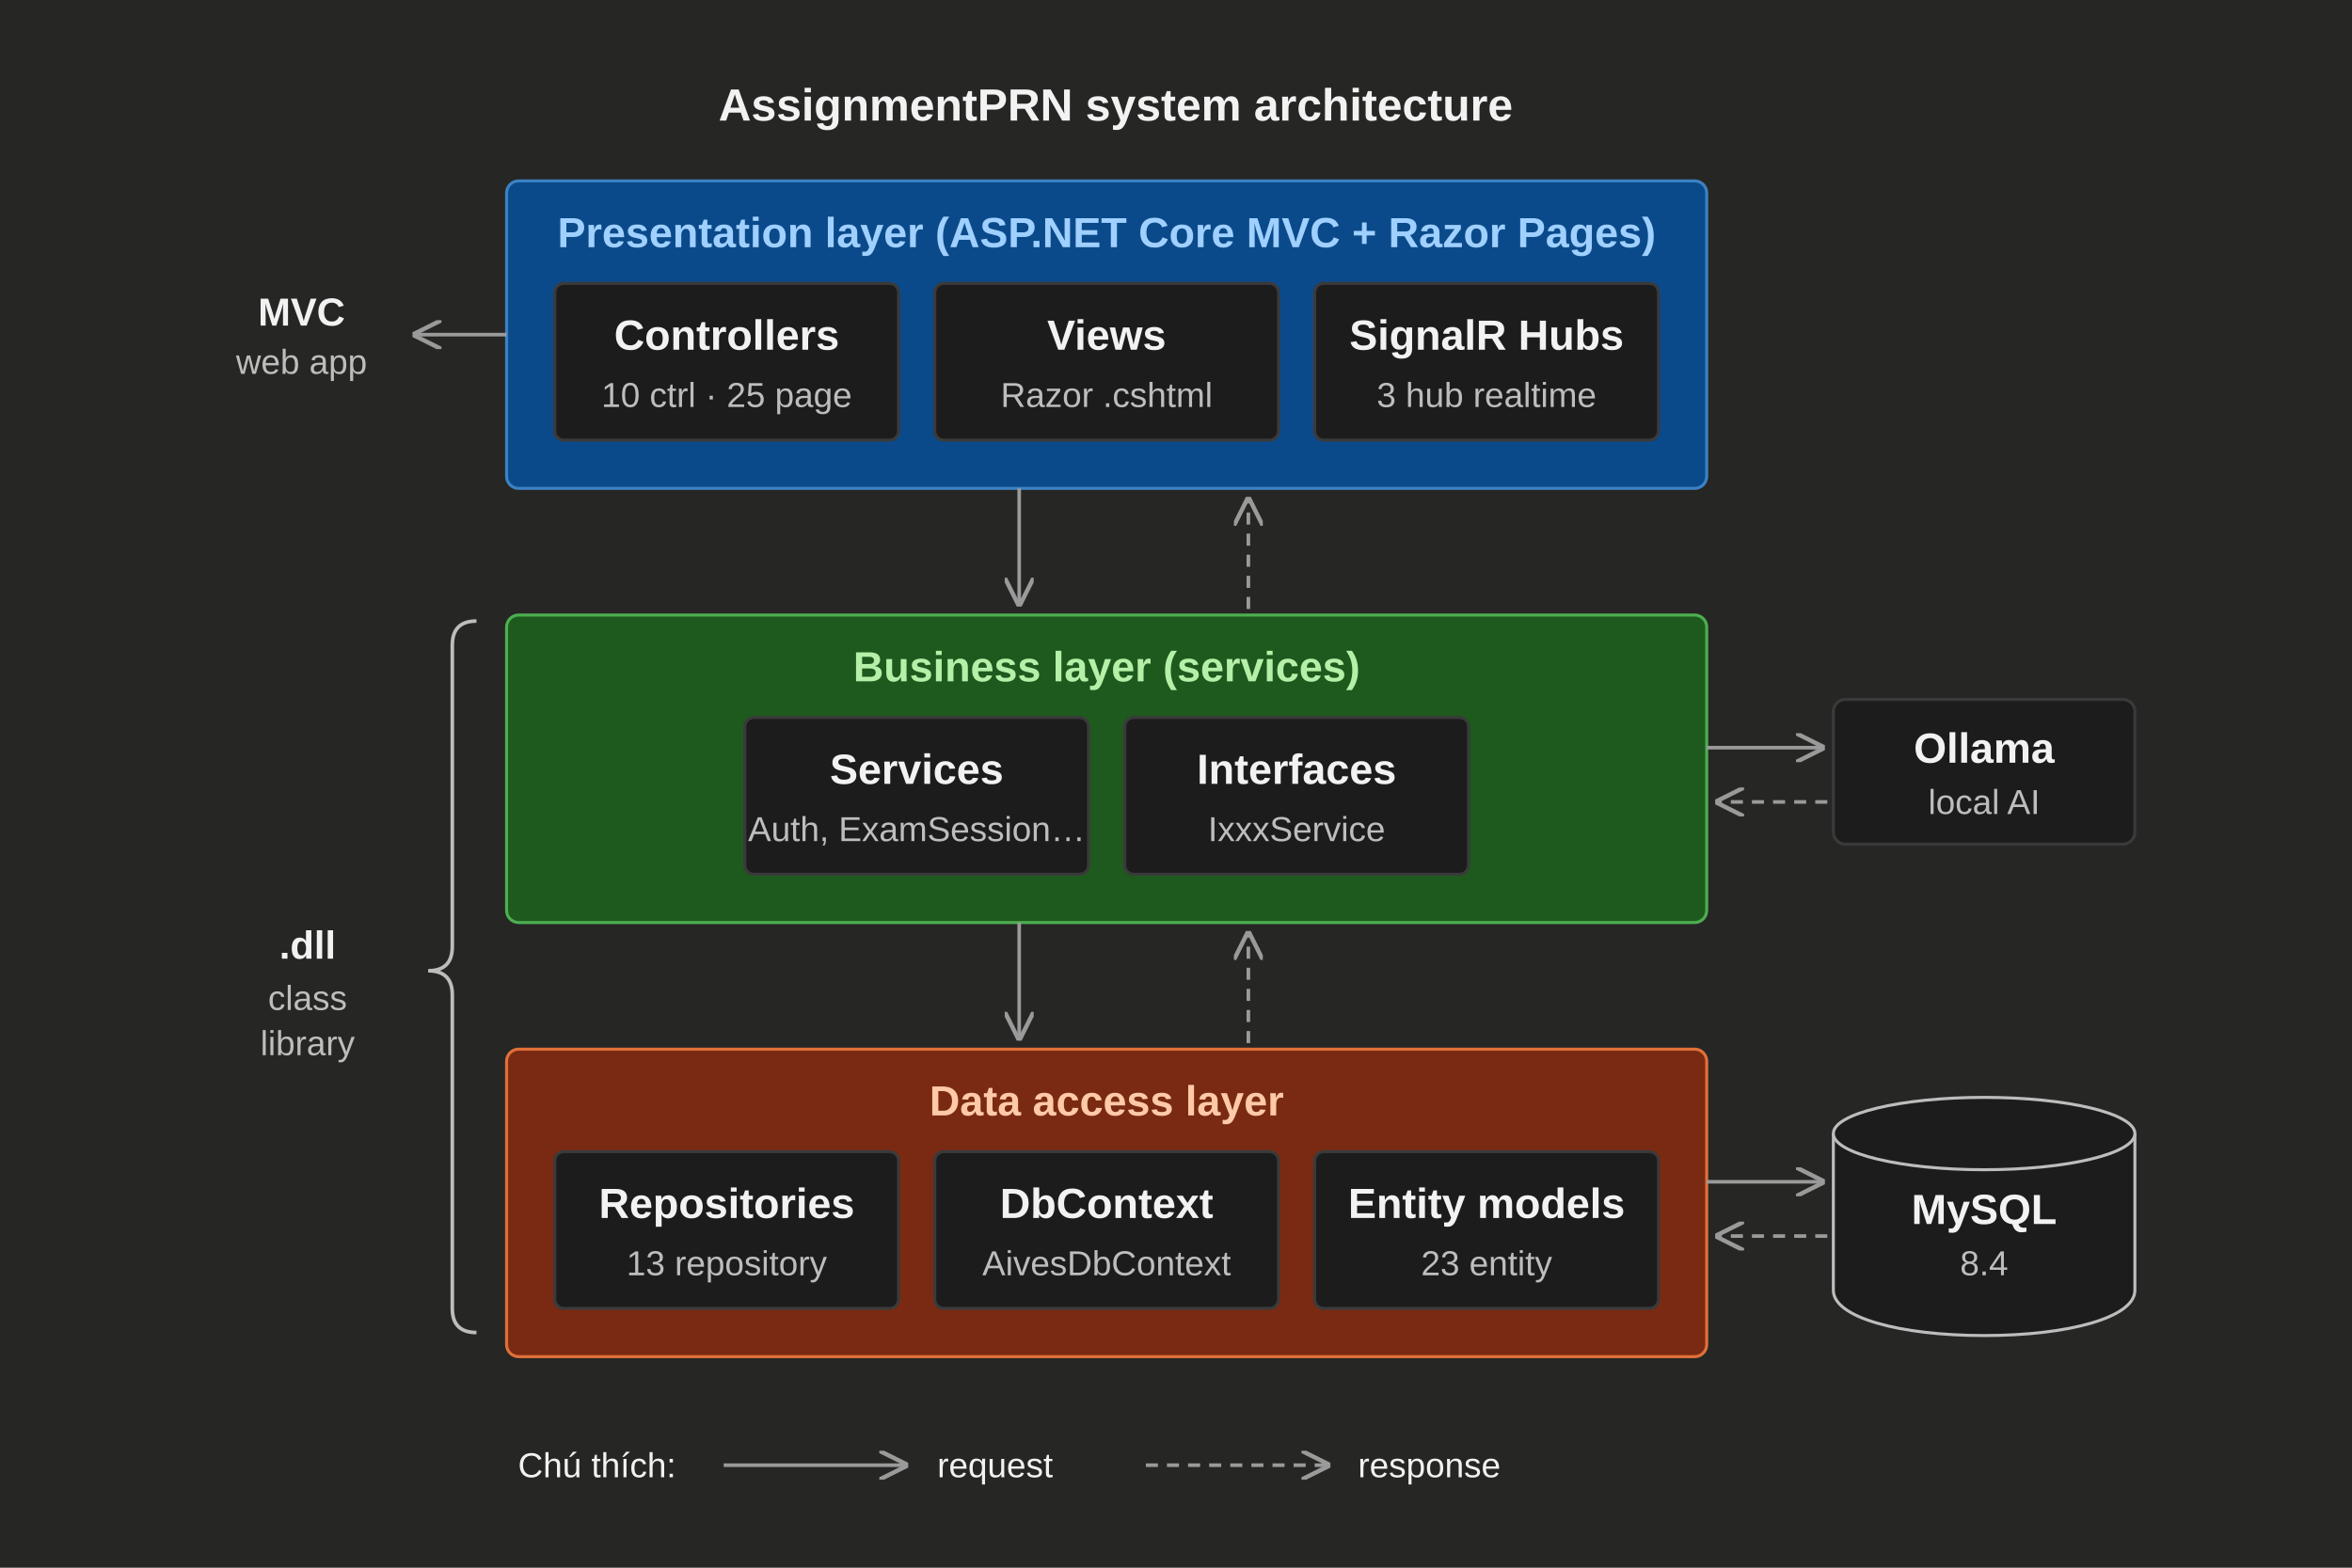
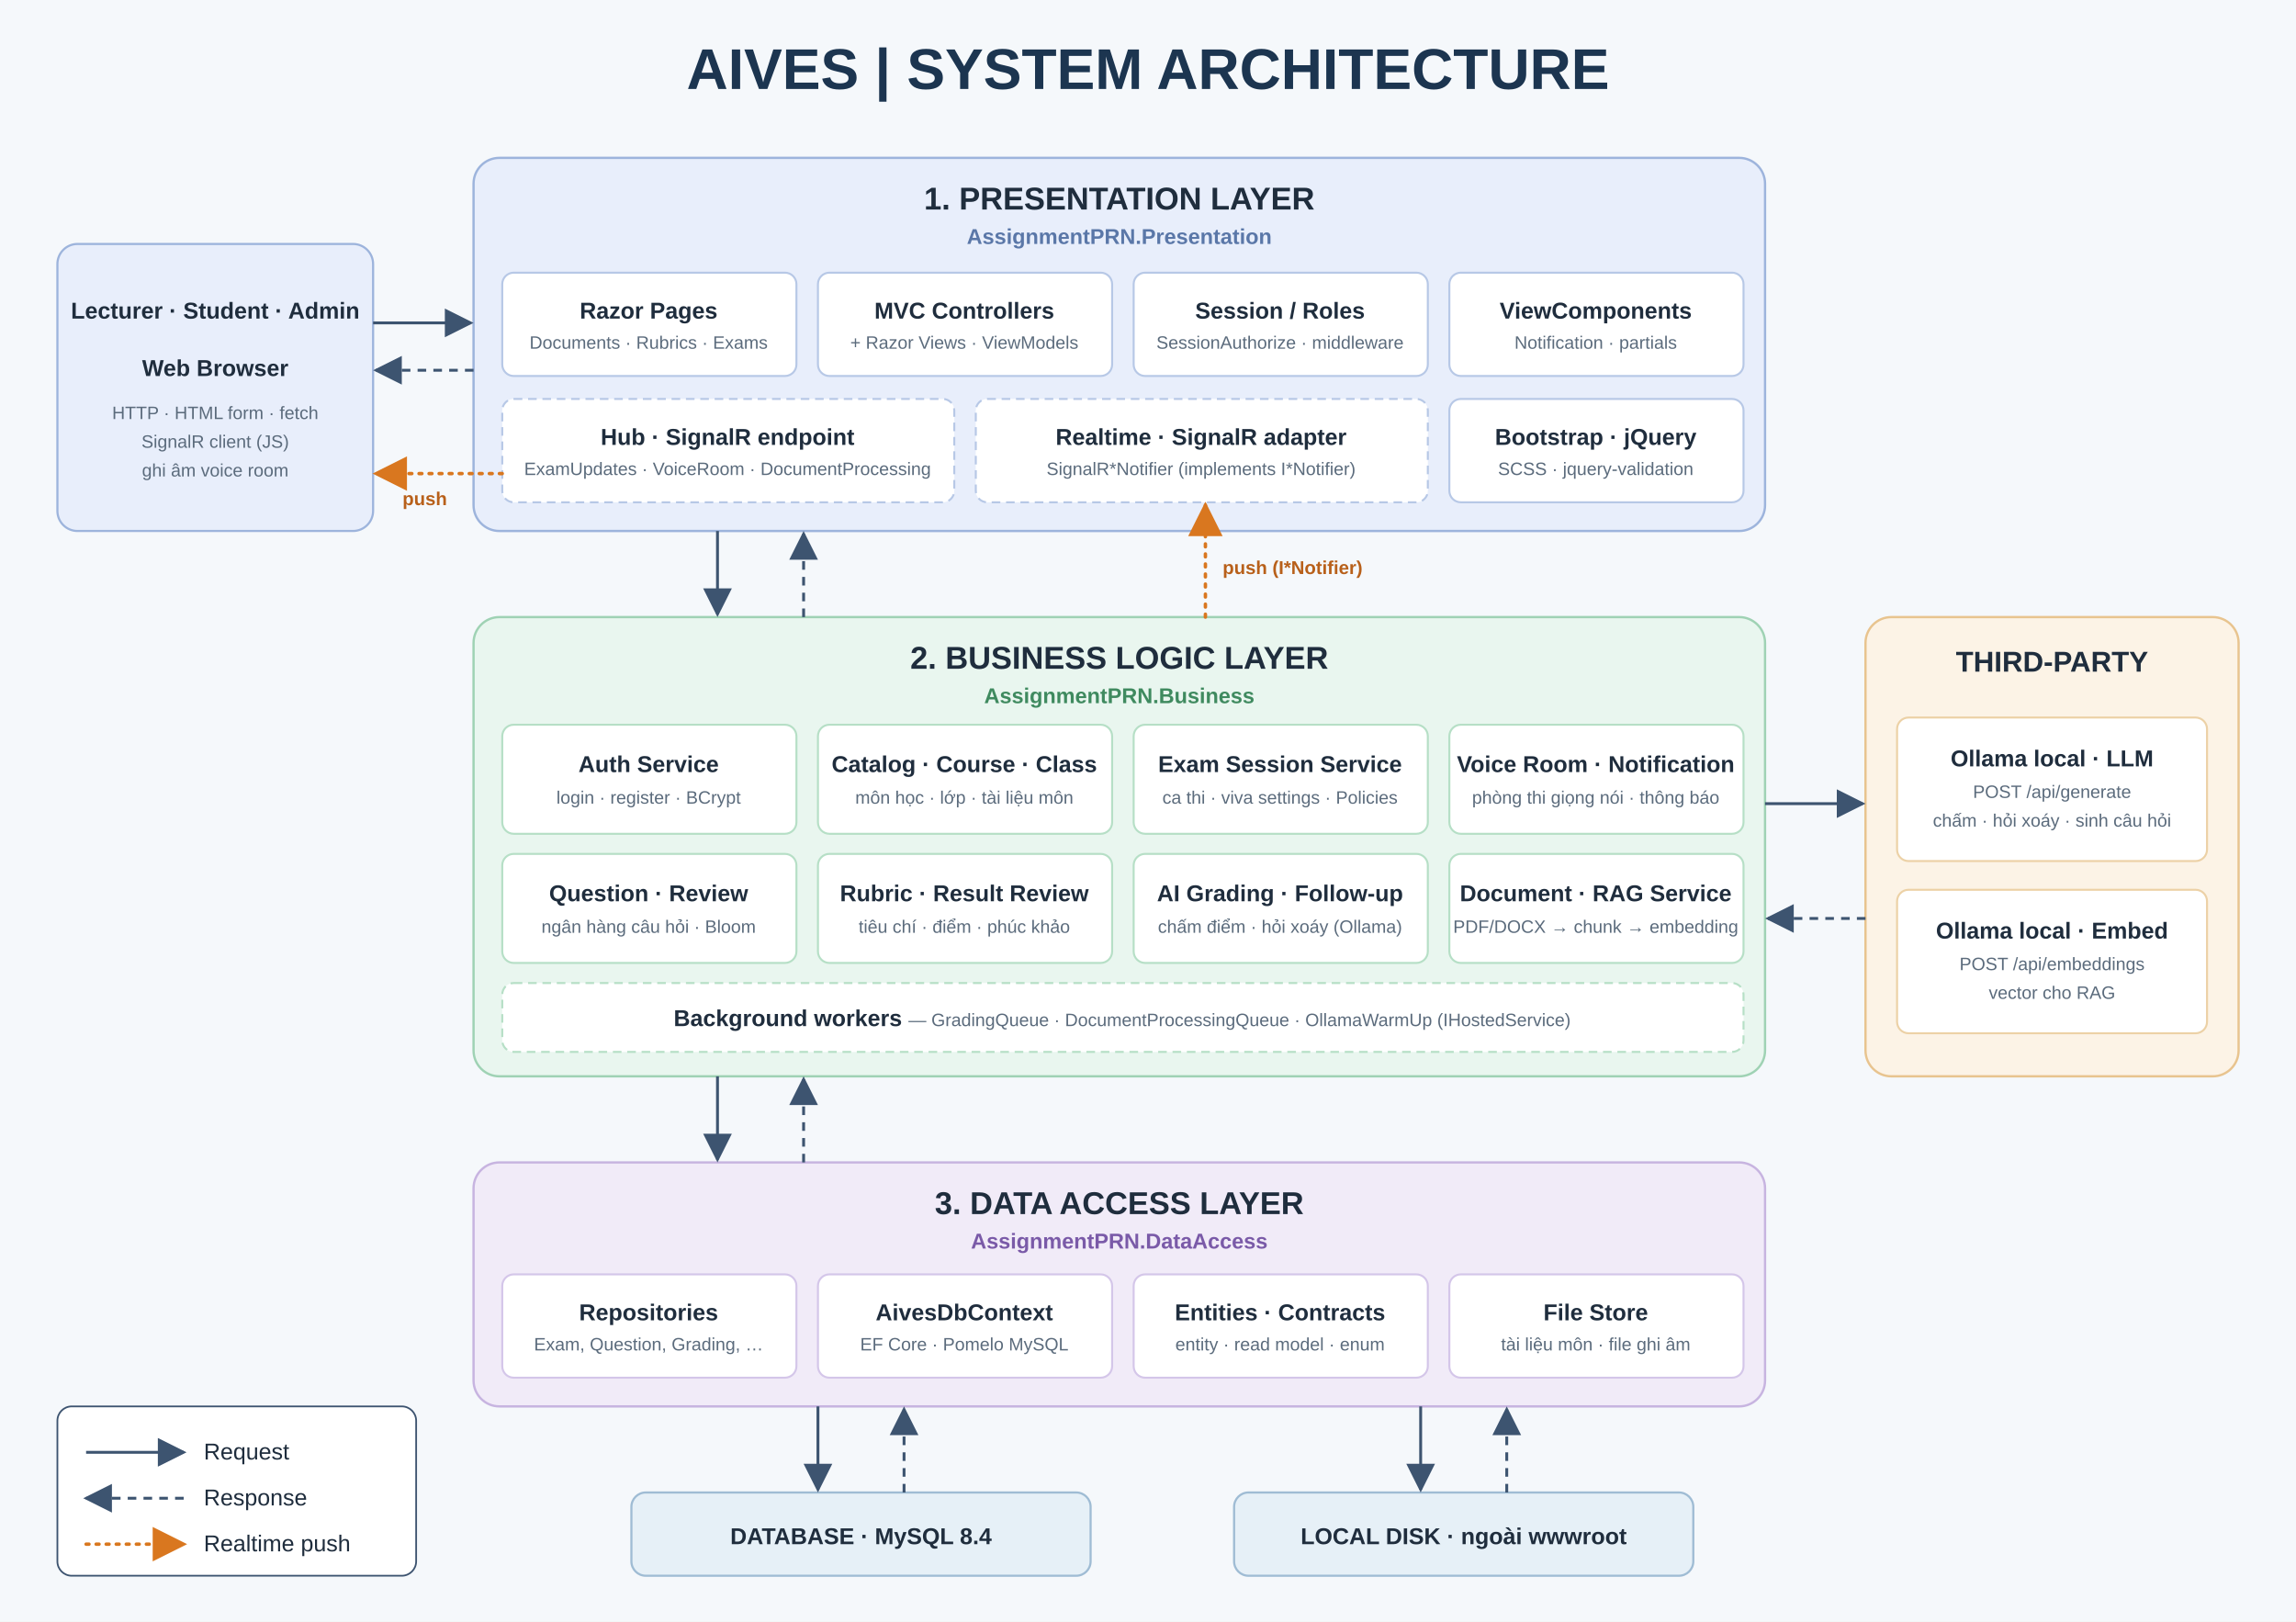
- <svg xmlns="http://www.w3.org/2000/svg" width="1560" height="1040" viewBox="0 0 780 520" role="img" aria-labelledby="title">
+ <svg xmlns="http://www.w3.org/2000/svg" width="1600" height="1130" viewBox="0 0 1600 1130" role="img" aria-labelledby="title">
  <defs>
-     <marker id="a" markerWidth="8" markerHeight="8" refX="7" refY="4" orient="auto">
-       <path d="M0 0L8 4L0 8" fill="none" stroke="#9a9a9a" stroke-width="1.2" />
+     <marker id="a" markerWidth="10" markerHeight="10" refX="9" refY="5" orient="auto">
+       <path d="M0 0L10 5L0 10z" fill="#3d5470" />
+     </marker>
+     <marker id="p" markerWidth="10" markerHeight="10" refX="9" refY="5" orient="auto">
+       <path d="M0 0L10 5L0 10z" fill="#d9771f" />
    </marker>
  </defs>
  <style>
- text{font-family:Segoe UI,Arial,sans-serif;fill:#f2f2f2;text-anchor:middle}
- .t{font-size:15px;font-weight:600}.h{font-size:14px;font-weight:600}.c{font-size:14px;font-weight:600}.s{font-size:11.5px;fill:#bdbdbd}
- .side{font-size:13px;font-weight:700}.ln{stroke:#9a9a9a;stroke-width:1.2;fill:none;marker-end:url(#a)}.dl{stroke:#9a9a9a;stroke-width:1.2;fill:none;stroke-dasharray:4 3;marker-end:url(#a)}
- .card{fill:#1c1c1c;stroke:#3a3a3a}
+ text{font-family:"Segoe UI",Arial,sans-serif;fill:#1f2d3d;text-anchor:middle}
+ .title{font-size:40px;font-weight:800;fill:#1c3550}
+ .lt{font-size:22px;font-weight:700}
+ .ls{font-size:15px;font-weight:600}
+ .c{font-size:16px;font-weight:600}
+ .s{font-size:12.5px;fill:#5b6b7c}
+ .card{fill:#ffffff;stroke-width:1.4}
+ .dash{stroke-dasharray:6 4}
+ .req{stroke:#3d5470;stroke-width:2;fill:none;marker-end:url(#a)}
+ .res{stroke:#3d5470;stroke-width:2;fill:none;stroke-dasharray:6 5;marker-end:url(#a)}
+ .push{stroke:#d9771f;stroke-width:2.4;fill:none;stroke-dasharray:2 5;stroke-linecap:round;marker-end:url(#p)}
+ .pl{font-size:13px;font-weight:600;fill:#b8601a}
</style>
-   <rect width="780" height="520" fill="#262624" />
-   <text x="370" y="40" class="t">AssignmentPRN system architecture</text>
-   <rect x="168" y="60" width="398" height="102" rx="4" fill="#0b4a8a" stroke="#3b82c4" />
-   <text x="367" y="82" class="h" fill="#9fd0ff" style="fill:#9fd0ff">Presentation layer (ASP.NET Core MVC + Razor Pages)</text>
-   <rect x="184" y="94" width="114" height="52" rx="3" class="card" />
-   <text x="241" y="116" class="c">Controllers</text>
-   <text x="241" y="135" class="s">10 ctrl · 25 page</text>
-   <rect x="310" y="94" width="114" height="52" rx="3" class="card" />
-   <text x="367" y="116" class="c">Views</text>
-   <text x="367" y="135" class="s">Razor .cshtml</text>
-   <rect x="436" y="94" width="114" height="52" rx="3" class="card" />
-   <text x="493" y="116" class="c">SignalR Hubs</text>
-   <text x="493" y="135" class="s">3 hub realtime</text>
-   <rect x="168" y="204" width="398" height="102" rx="4" fill="#1e5a1e" stroke="#4caf50" />
-   <text x="367" y="226" class="h" style="fill:#b6f0a8">Business layer (services)</text>
-   <rect x="247" y="238" width="114" height="52" rx="3" class="card" />
-   <text x="304" y="260" class="c">Services</text>
-   <text x="304" y="279" class="s">Auth, ExamSession…</text>
-   <rect x="373" y="238" width="114" height="52" rx="3" class="card" />
-   <text x="430" y="260" class="c">Interfaces</text>
-   <text x="430" y="279" class="s">IxxxService</text>
-   <rect x="168" y="348" width="398" height="102" rx="4" fill="#7a2a12" stroke="#e0703a" />
-   <text x="367" y="370" class="h" style="fill:#ffc9a8">Data access layer</text>
-   <rect x="184" y="382" width="114" height="52" rx="3" class="card" />
-   <text x="241" y="404" class="c">Repositories</text>
-   <text x="241" y="423" class="s">13 repository</text>
-   <rect x="310" y="382" width="114" height="52" rx="3" class="card" />
-   <text x="367" y="404" class="c">DbContext</text>
-   <text x="367" y="423" class="s">AivesDbContext</text>
-   <rect x="436" y="382" width="114" height="52" rx="3" class="card" />
-   <text x="493" y="404" class="c">Entity models</text>
-   <text x="493" y="423" class="s">23 entity</text>
-   <path d="M338 162V200" class="ln" />
-   <path d="M414 202V166" class="dl" />
-   <path d="M338 306V344" class="ln" />
-   <path d="M414 346V310" class="dl" />
-   <path d="M168 111H138" class="ln" />
-   <text x="100" y="108" class="side">MVC</text>
-   <text x="100" y="124" class="s">web app</text>
-   <path d="M158 206q-8 0-8 8v100q0 8-8 8q8 0 8 8v104q0 8 8 8" fill="none" stroke="#bdbdbd" stroke-width="1.2" />
-   <text x="102" y="318" class="side">.dll</text>
-   <text x="102" y="335" class="s">class</text>
-   <text x="102" y="350" class="s">library</text>
-   <path d="M566 248H604" class="ln" />
-   <path d="M606 266H570" class="dl" />
-   <rect x="608" y="232" width="100" height="48" rx="4" class="card" />
-   <text x="658" y="253" class="c">Ollama</text>
-   <text x="658" y="270" class="s">local AI</text>
-   <path d="M566 392H604" class="ln" />
-   <path d="M606 410H570" class="dl" />
-   <path d="M608 376v52c0 9 22 15 50 15s50-6 50-15v-52" fill="#1c1c1c" stroke="#bdbdbd" />
-   <ellipse cx="658" cy="376" rx="50" ry="12" fill="#1c1c1c" stroke="#bdbdbd" />
-   <text x="658" y="406" class="c">MySQL</text>
-   <text x="658" y="423" class="s">8.4</text>
-   <text x="198" y="490" class="s" style="fill:#f2f2f2">Chú thích:</text>
-   <path d="M240 486H300" class="ln" />
-   <text x="330" y="490" class="s" style="fill:#f2f2f2">request</text>
-   <path d="M380 486H440" class="dl" />
-   <text x="474" y="490" class="s" style="fill:#f2f2f2">response</text>
+   <rect width="1600" height="1130" fill="#f5f8fb" />
+   <text x="800" y="62" class="title">AIVES | SYSTEM ARCHITECTURE</text>
+   <rect x="40" y="170" width="220" height="200" rx="14" fill="#e8eefb" stroke="#9db4dc" stroke-width="1.5" />
+   <text x="150" y="222" class="c">Lecturer · Student · Admin</text>
+   <text x="150" y="262" class="c">Web Browser</text>
+   <text x="150" y="292" class="s">HTTP · HTML form · fetch</text>
+   <text x="150" y="312" class="s">SignalR client (JS)</text>
+   <text x="150" y="332" class="s">ghi âm voice room</text>
+   <rect x="330" y="110" width="900" height="260" rx="18" fill="#e8eefb" stroke="#9db4dc" stroke-width="1.6" />
+   <text x="780" y="146" class="lt">1. PRESENTATION LAYER</text>
+   <text x="780" y="170" class="ls" style="fill:#5a77a8">AssignmentPRN.Presentation</text>
+   <g stroke="#b7c8e6">
+     <rect x="350" y="190" width="205" height="72" rx="8" class="card" />
+     <rect x="570" y="190" width="205" height="72" rx="8" class="card" />
+     <rect x="790" y="190" width="205" height="72" rx="8" class="card" />
+     <rect x="1010" y="190" width="205" height="72" rx="8" class="card" />
+     <rect x="350" y="278" width="315" height="72" rx="8" class="card dash" />
+     <rect x="680" y="278" width="315" height="72" rx="8" class="card dash" />
+     <rect x="1010" y="278" width="205" height="72" rx="8" class="card" />
+   </g>
+   <text x="452" y="222" class="c">Razor Pages</text>
+   <text x="452" y="243" class="s">Documents · Rubrics · Exams</text>
+   <text x="672" y="222" class="c">MVC Controllers</text>
+   <text x="672" y="243" class="s">+ Razor Views · ViewModels</text>
+   <text x="892" y="222" class="c">Session / Roles</text>
+   <text x="892" y="243" class="s">SessionAuthorize · middleware</text>
+   <text x="1112" y="222" class="c">ViewComponents</text>
+   <text x="1112" y="243" class="s">Notification · partials</text>
+   <text x="507" y="310" class="c">Hub · SignalR endpoint</text>
+   <text x="507" y="331" class="s">ExamUpdates · VoiceRoom · DocumentProcessing</text>
+   <text x="837" y="310" class="c">Realtime · SignalR adapter</text>
+   <text x="837" y="331" class="s">SignalR*Notifier (implements I*Notifier)</text>
+   <text x="1112" y="310" class="c">Bootstrap · jQuery</text>
+   <text x="1112" y="331" class="s">SCSS · jquery-validation</text>
+   <rect x="330" y="430" width="900" height="320" rx="18" fill="#e9f6ef" stroke="#9fd2b4" stroke-width="1.6" />
+   <text x="780" y="466" class="lt">2. BUSINESS LOGIC LAYER</text>
+   <text x="780" y="490" class="ls" style="fill:#3f8a5f">AssignmentPRN.Business</text>
+   <g stroke="#b6dfc6">
+     <rect x="350" y="505" width="205" height="76" rx="8" class="card" />
+     <rect x="570" y="505" width="205" height="76" rx="8" class="card" />
+     <rect x="790" y="505" width="205" height="76" rx="8" class="card" />
+     <rect x="1010" y="505" width="205" height="76" rx="8" class="card" />
+     <rect x="350" y="595" width="205" height="76" rx="8" class="card" />
+     <rect x="570" y="595" width="205" height="76" rx="8" class="card" />
+     <rect x="790" y="595" width="205" height="76" rx="8" class="card" />
+     <rect x="1010" y="595" width="205" height="76" rx="8" class="card" />
+     <rect x="350" y="685" width="865" height="48" rx="8" class="card dash" />
+   </g>
+   <text x="452" y="538" class="c">Auth Service</text>
+   <text x="452" y="560" class="s">login · register · BCrypt</text>
+   <text x="672" y="538" class="c">Catalog · Course · Class</text>
+   <text x="672" y="560" class="s">môn học · lớp · tài liệu môn</text>
+   <text x="892" y="538" class="c">Exam Session Service</text>
+   <text x="892" y="560" class="s">ca thi · viva settings · Policies</text>
+   <text x="1112" y="538" class="c">Voice Room · Notification</text>
+   <text x="1112" y="560" class="s">phòng thi giọng nói · thông báo</text>
+   <text x="452" y="628" class="c">Question · Review</text>
+   <text x="452" y="650" class="s">ngân hàng câu hỏi · Bloom</text>
+   <text x="672" y="628" class="c">Rubric · Result Review</text>
+   <text x="672" y="650" class="s">tiêu chí · điểm · phúc khảo</text>
+   <text x="892" y="628" class="c">AI Grading · Follow-up</text>
+   <text x="892" y="650" class="s">chấm điểm · hỏi xoáy (Ollama)</text>
+   <text x="1112" y="628" class="c">Document · RAG Service</text>
+   <text x="1112" y="650" class="s">PDF/DOCX → chunk → embedding</text>
+   <text x="782" y="715" class="c">Background workers <tspan class="s" style="font-weight:400">— GradingQueue · DocumentProcessingQueue · OllamaWarmUp (IHostedService)</tspan>
+   </text>
+   <rect x="330" y="810" width="900" height="170" rx="18" fill="#f1ebf8" stroke="#c7b4e0" stroke-width="1.6" />
+   <text x="780" y="846" class="lt">3. DATA ACCESS LAYER</text>
+   <text x="780" y="870" class="ls" style="fill:#7a5aa8">AssignmentPRN.DataAccess</text>
+   <g stroke="#d4c6e9">
+     <rect x="350" y="888" width="205" height="72" rx="8" class="card" />
+     <rect x="570" y="888" width="205" height="72" rx="8" class="card" />
+     <rect x="790" y="888" width="205" height="72" rx="8" class="card" />
+     <rect x="1010" y="888" width="205" height="72" rx="8" class="card" />
+   </g>
+   <text x="452" y="920" class="c">Repositories</text>
+   <text x="452" y="941" class="s">Exam, Question, Grading, …</text>
+   <text x="672" y="920" class="c">AivesDbContext</text>
+   <text x="672" y="941" class="s">EF Core · Pomelo MySQL</text>
+   <text x="892" y="920" class="c">Entities · Contracts</text>
+   <text x="892" y="941" class="s">entity · read model · enum</text>
+   <text x="1112" y="920" class="c">File Store</text>
+   <text x="1112" y="941" class="s">tài liệu môn · file ghi âm</text>
+   <rect x="440" y="1040" width="320" height="58" rx="10" fill="#e6f0f7" stroke="#9fbcd4" stroke-width="1.5" />
+   <text x="600" y="1076" class="c" style="font-weight:700">DATABASE · MySQL 8.4</text>
+   <rect x="860" y="1040" width="320" height="58" rx="10" fill="#e6f0f7" stroke="#9fbcd4" stroke-width="1.5" />
+   <text x="1020" y="1076" class="c" style="font-weight:700">LOCAL DISK · ngoài wwwroot</text>
+   <rect x="1300" y="430" width="260" height="320" rx="18" fill="#fcf3e6" stroke="#e8c48f" stroke-width="1.6" />
+   <text x="1430" y="468" class="lt" style="font-size:20px">THIRD-PARTY</text>
+   <g stroke="#ecd1a6">
+     <rect x="1322" y="500" width="216" height="100" rx="8" class="card" />
+     <rect x="1322" y="620" width="216" height="100" rx="8" class="card" />
+   </g>
+   <text x="1430" y="534" class="c">Ollama local · LLM</text>
+   <text x="1430" y="556" class="s">POST /api/generate</text>
+   <text x="1430" y="576" class="s">chấm · hỏi xoáy · sinh câu hỏi</text>
+   <text x="1430" y="654" class="c">Ollama local · Embed</text>
+   <text x="1430" y="676" class="s">POST /api/embeddings</text>
+   <text x="1430" y="696" class="s">vector cho RAG</text>
+   <path d="M260 225H328" class="req" />
+   <path d="M330 258H262" class="res" />
+   <path d="M500 370V428" class="req" />
+   <path d="M560 430V372" class="res" />
+   <path d="M500 750V808" class="req" />
+   <path d="M560 810V752" class="res" />
+   <path d="M570 980V1038" class="req" />
+   <path d="M630 1040V982" class="res" />
+   <path d="M990 980V1038" class="req" />
+   <path d="M1050 1040V982" class="res" />
+   <path d="M1230 560H1298" class="req" />
+   <path d="M1300 640H1232" class="res" />
+   <path d="M840 430V352" class="push" />
+   <text x="852" y="400" class="pl" style="text-anchor:start">push (I*Notifier)</text>
+   <path d="M350 330H262" class="push" />
+   <text x="296" y="352" class="pl">push</text>
+   <rect x="40" y="980" width="250" height="118" rx="10" fill="#ffffff" stroke="#3d5470" stroke-width="1.2" />
+   <path d="M60 1012H128" class="req" />
+   <text x="142" y="1017" class="c" style="text-anchor:start;font-weight:400">Request</text>
+   <path d="M128 1044H60" class="res" />
+   <text x="142" y="1049" class="c" style="text-anchor:start;font-weight:400">Response</text>
+   <path d="M60 1076H128" class="push" />
+   <text x="142" y="1081" class="c" style="text-anchor:start;font-weight:400">Realtime push</text>
</svg>
